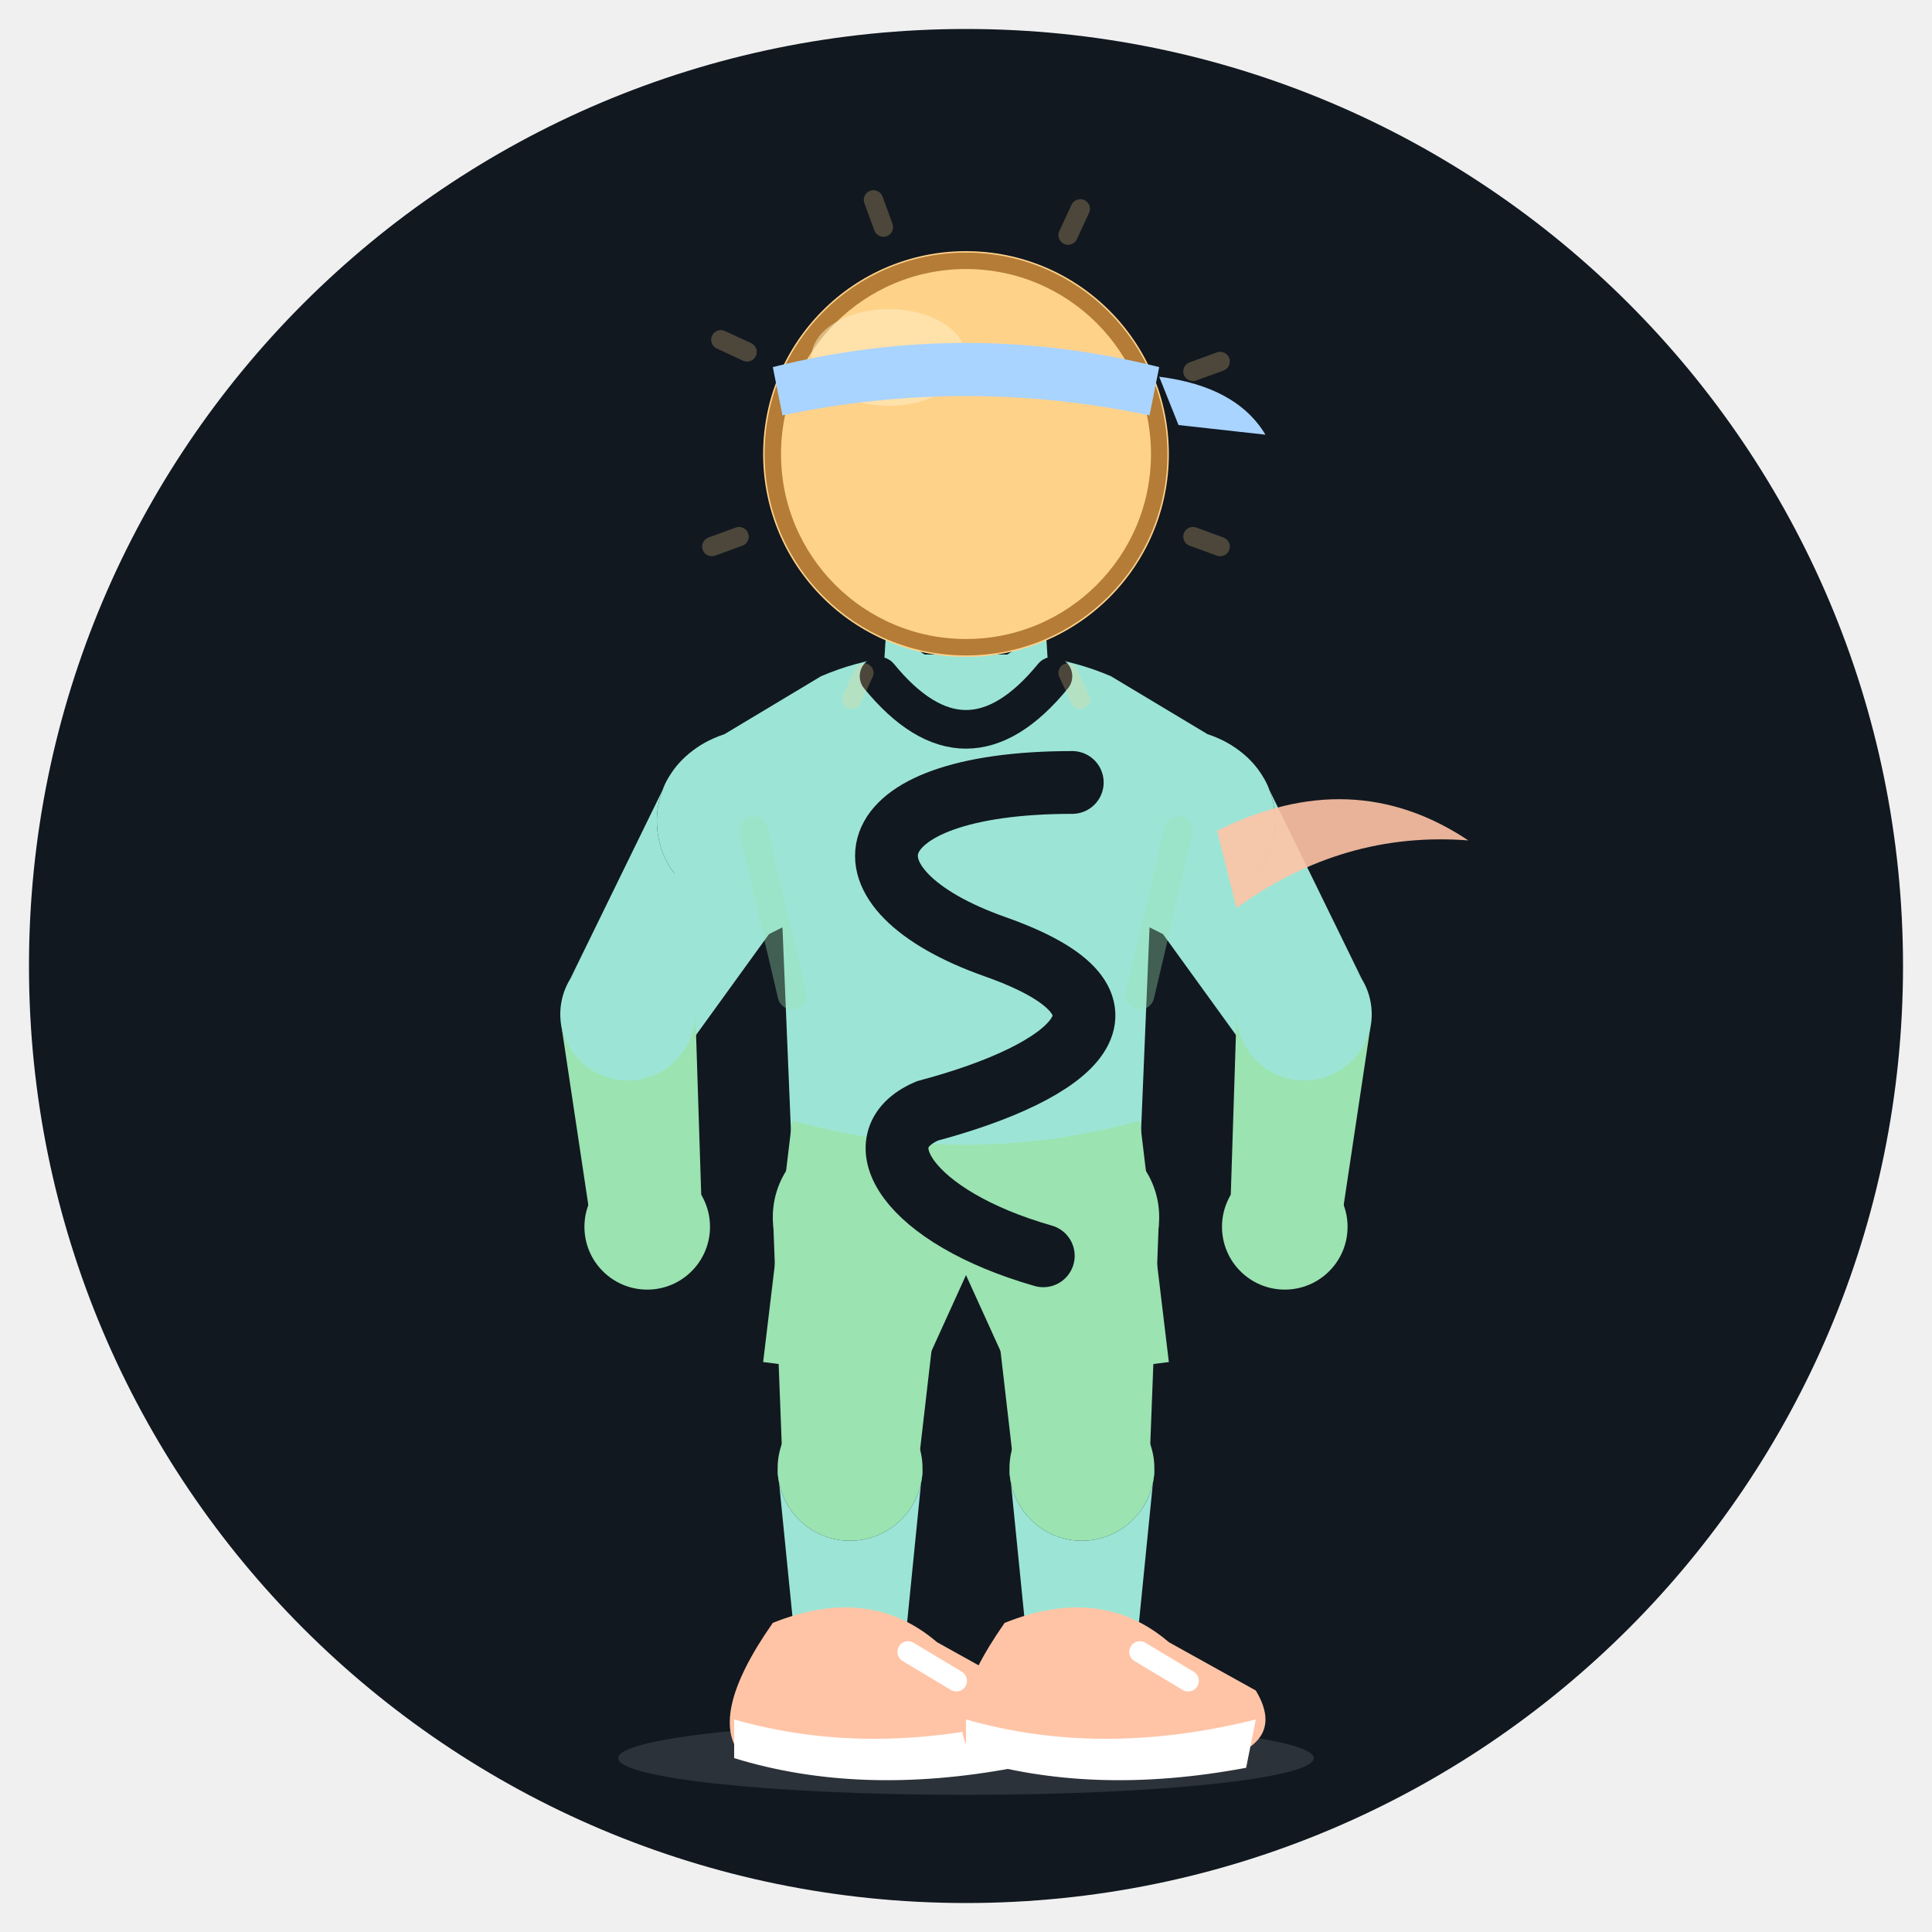
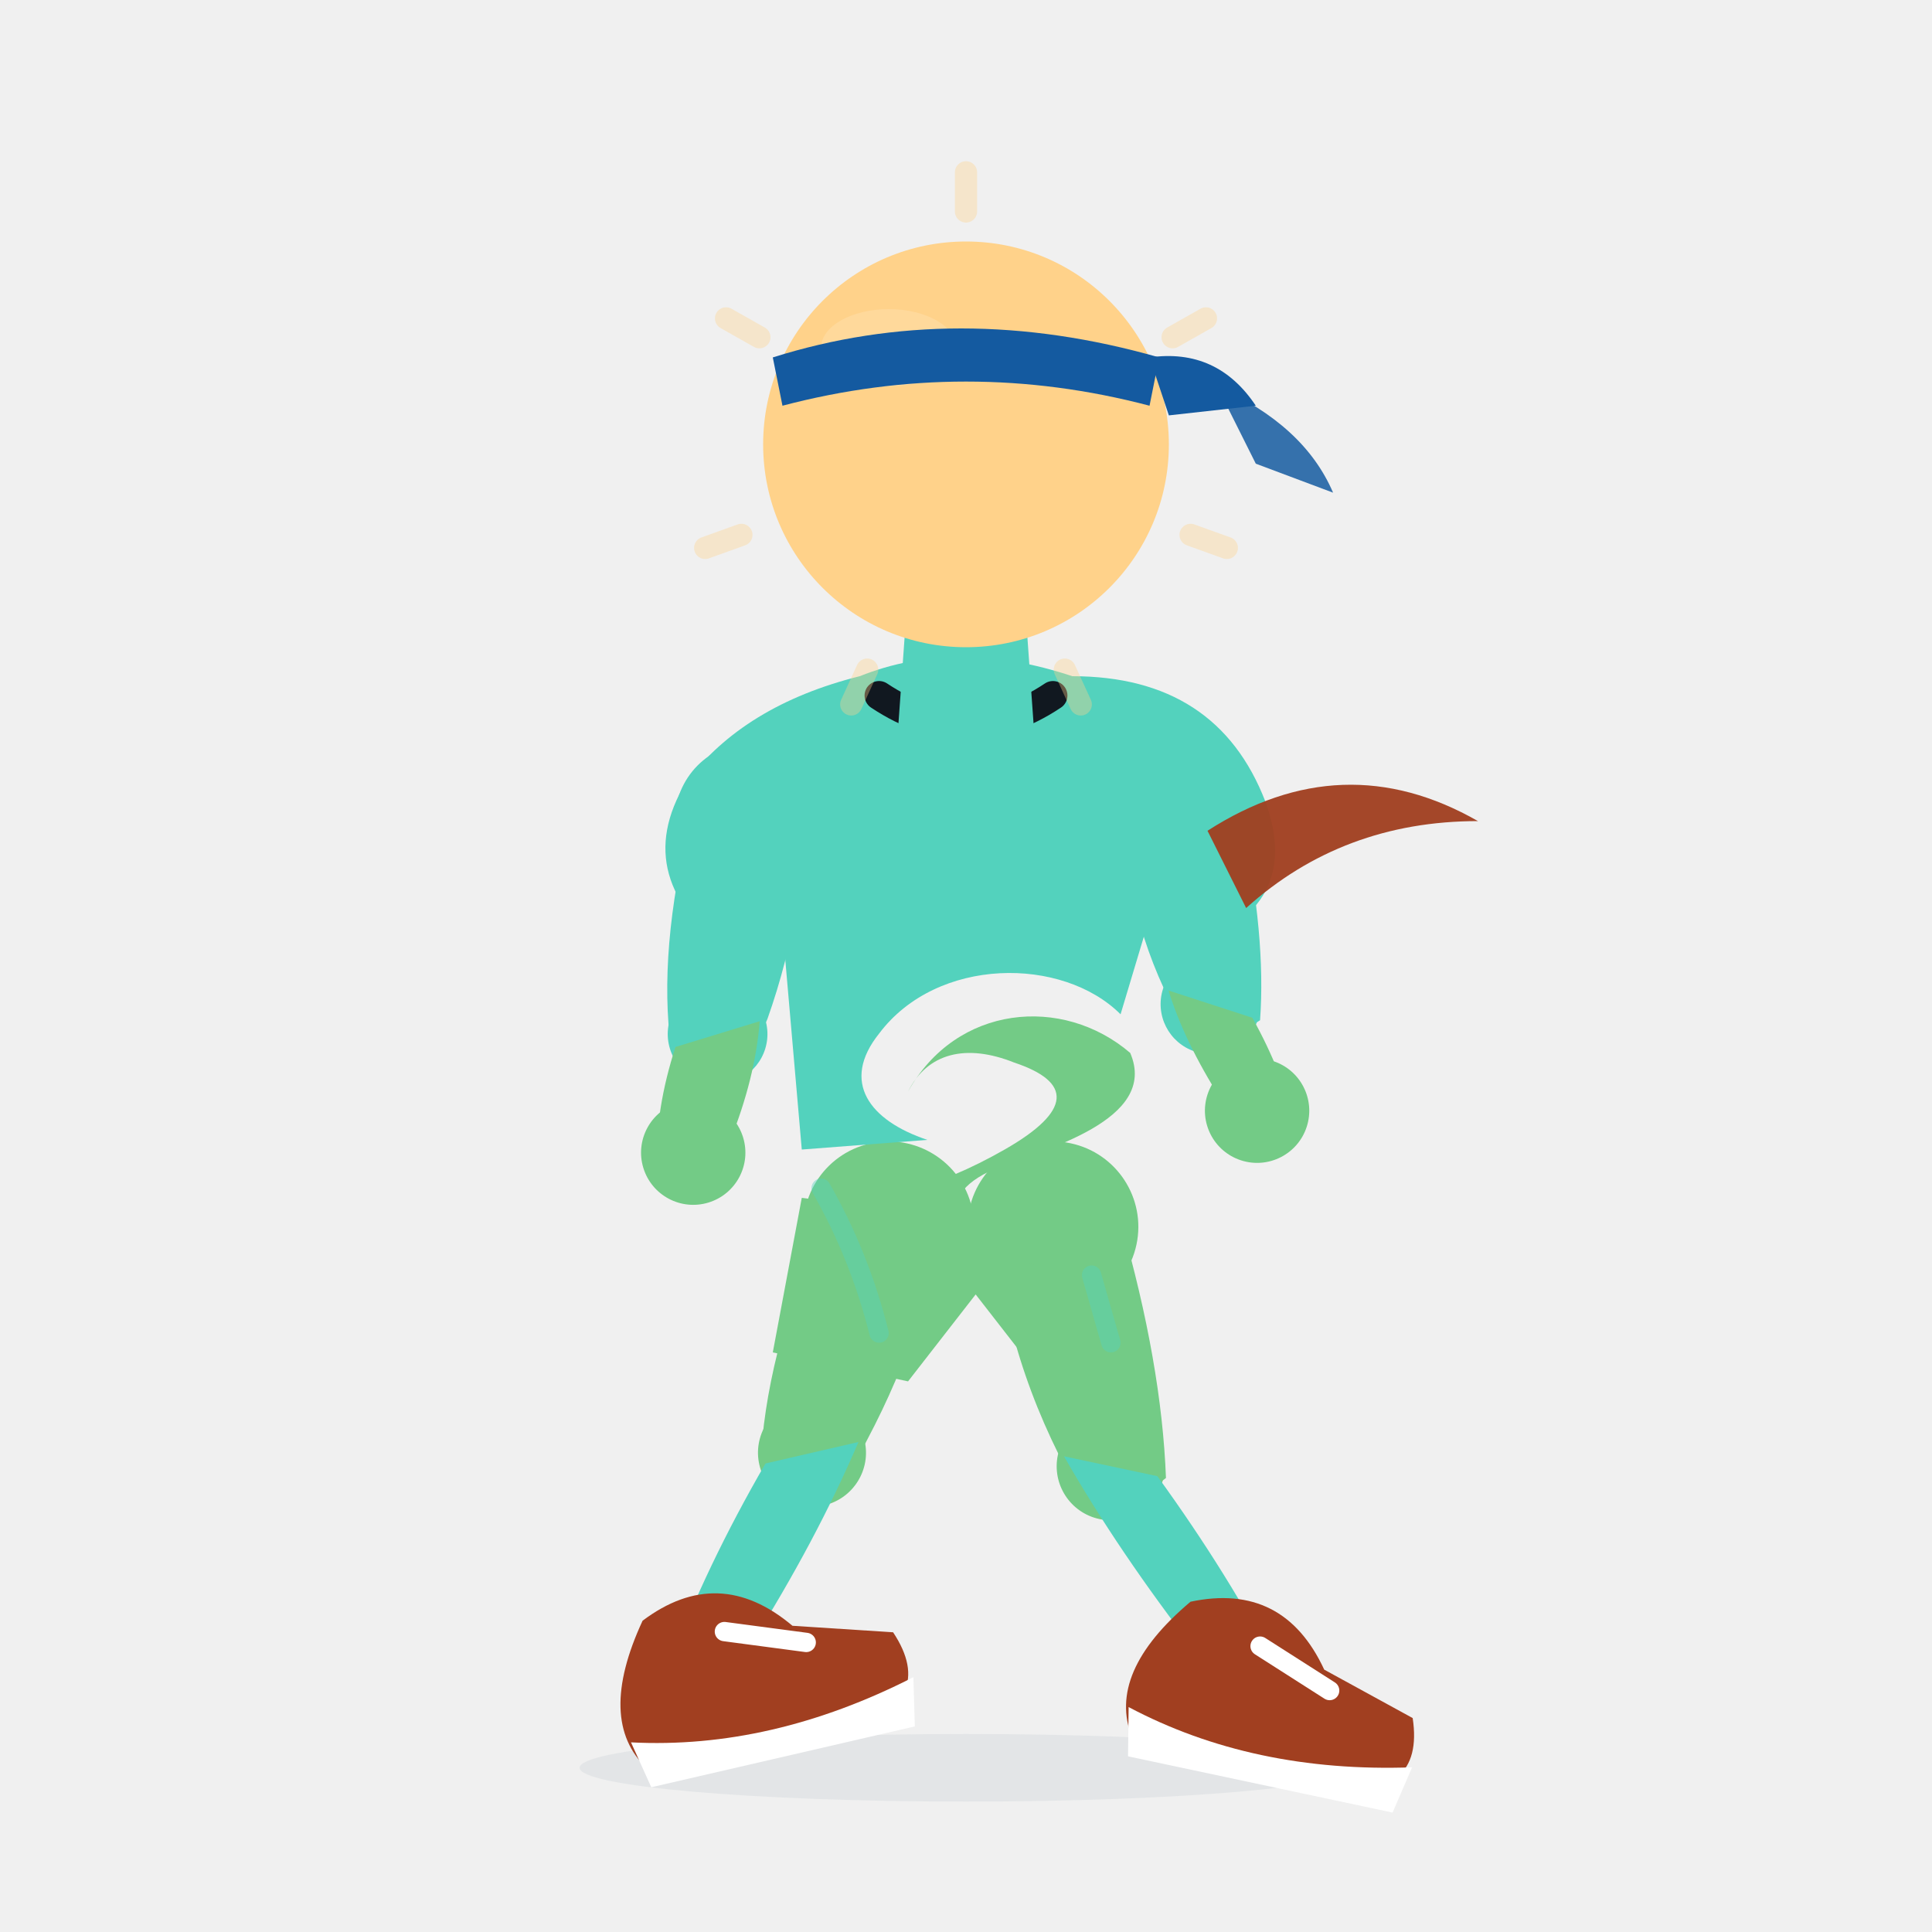
- <svg xmlns="http://www.w3.org/2000/svg" viewBox="0 0 200 200" width="96" height="96" class="trail-companion" data-pose="idle" data-theme="dark">
+ <svg xmlns="http://www.w3.org/2000/svg" viewBox="0 0 200 200">
  <g class="m-character">
-     <circle cx="100" cy="100" r="97" fill="#111820" />
    <g class="m-shadow">
-       <ellipse cx="100" cy="182" rx="36" ry="3.8" fill="#F5F8FA" opacity=".12" />
+       <ellipse cx="100" cy="183" rx="40" ry="3.5" fill="#B6C1C9" opacity=".22" />
    </g>
-     <g class="m-leg-a">
-       <circle cx="89" cy="126" r="9" fill="#9BE3B1" />
-       <path d="M80.01,125.65 L81.01,151.73 A7,7 0 0 1 94.99,152.27 L97.99,126.35 A9,9 0 0 1 80.01,125.65Z" fill="#9BE3B1" />
-       <circle cx="88" cy="152" r="7.5" fill="#9BE3B1" />
-       <path d="M80.50,152.00 L82.60,173.00 A5.4,5.4 0 0 1 93.40,173.00 L95.50,152.00 A7.5,7.5 0 0 1 80.50,152.00Z" fill="#9CE5D6" />
-       <circle cx="88" cy="173" r="5.5" fill="#9CE5D6" />
-       <path d="M80 168 Q90 164 97 170 L106 175 Q109 180 103 182 L77 182 Q73 178 80 168Z" fill="#FFC4A6" />
-       <path d="M76 178 Q90 182 106 178 L105 183 Q89 186 76 182Z" fill="#FFFFFF" />
-       <path d="M94 171 L99 174" stroke="#FFFFFF" stroke-width="2.2" stroke-linecap="round" />
+     <g class="m-leg-a" transform="rotate(-13 92 127)">
+       <circle cx="92" cy="127" r="8.84" fill="#73CB86" />
+       <path d="M85.24 125 Q76.4 137.5 73.54 148 Q79 155.15 84.85 148 Q93.95 137.5 98.76 125Z" fill="#73CB86" />
+       <circle cx="79" cy="148" r="5.59" fill="#73CB86" />
+       <path d="M74.06 148 Q65.65 157.0 59.71 166 Q64 171.46 68.29 166 Q77.35 157.0 83.94 148Z" fill="#53D2BD" />
+       <path d="M58 161 Q67 157 73 165 L83 168 Q86 176 76 177 L55 176 Q51 170 58 161Z" fill="#A13F20" />
+       <path d="M54 173 Q68 177 84 173 L83 178 L55 178Z" fill="#FFFFFF" />
+       <path d="M66 164 L74 167" fill="none" stroke="#FFFFFF" stroke-width="2" stroke-linecap="round" />
    </g>
-     <g class="m-leg-b">
-       <circle cx="111" cy="126" r="9" fill="#9BE3B1" />
-       <path d="M102.01,126.35 L105.01,152.27 A7,7 0 0 1 118.99,151.73 L119.99,125.65 A9,9 0 0 1 102.01,126.35Z" fill="#9BE3B1" />
-       <circle cx="112" cy="152" r="7.5" fill="#9BE3B1" />
-       <path d="M104.50,152.00 L106.60,173.00 A5.4,5.4 0 0 1 117.40,173.00 L119.50,152.00 A7.5,7.5 0 0 1 104.50,152.00Z" fill="#9CE5D6" />
-       <circle cx="112" cy="173" r="5.5" fill="#9CE5D6" />
-       <path d="M104 168 Q114 164 121 170 L130 175 Q133 180 127 182 L101 182 Q97 178 104 168Z" fill="#FFC4A6" />
-       <path d="M100 178 Q114 182 130 178 L129 183 Q113 186 100 182Z" fill="#FFFFFF" />
-       <path d="M118 171 L123 174" stroke="#FFFFFF" stroke-width="2.2" stroke-linecap="round" />
+     <g class="m-leg-b" transform="rotate(12 109 127)">
+       <circle cx="109" cy="127" r="8.84" fill="#73CB86" />
+       <path d="M102.24 125 Q105.4 138.5 114.54 150 Q120 157.15 125.85 150 Q122.95 138.5 115.76 125Z" fill="#73CB86" />
+       <circle cx="120" cy="150" r="5.59" fill="#73CB86" />
+       <path d="M115.06 150 Q122.65 158.5 132.71 167 Q137 172.46 141.29 167 Q134.35 158.5 124.94 150Z" fill="#53D2BD" />
+       <path d="M131 162 Q140 158 146 166 L156 169 Q159 177 149 178 L128 177 Q124 171 131 162Z" fill="#A13F20" />
+       <path d="M127 174 Q141 178 157 174 L156 179 L128 179Z" fill="#FFFFFF" />
+       <path d="M139 165 L147 168" fill="none" stroke="#FFFFFF" stroke-width="2" stroke-linecap="round" />
    </g>
-     <g class="m-arm-a">
-       <circle cx="77" cy="85" r="9" fill="#9CE5D6" />
-       <path d="M69.28,80.37 L59.00,101.40 A7,7 0 0 1 71.00,108.60 L84.72,89.63 A9,9 0 0 1 69.28,80.37Z" fill="#9CE5D6" />
-       <circle cx="65" cy="105" r="7" fill="#9CE5D6" />
-       <path d="M58.03,105.63 L61.32,127.52 A5.7,5.7 0 0 1 72.68,126.48 L71.97,104.37 A7,7 0 0 1 58.03,105.63Z" fill="#9BE3B1" />
-       <circle cx="67" cy="127" r="6.5" fill="#9BE3B1" />
+     <g class="m-arm-a" transform="rotate(-17 78 85)">
+       <circle cx="78" cy="85" r="8.16" fill="#53D2BD" />
+       <path d="M71.76 83 Q64.6 95.0 62.96 105 Q68 111.6 73.4 105 Q80.8 95.0 84.24 83Z" fill="#53D2BD" />
+       <circle cx="68" cy="105" r="5.16" fill="#53D2BD" />
+       <path d="M63.44 105 Q59.6 110.5 58.04 116 Q62 121.04 65.96 116 Q70.4 110.5 72.56 105Z" fill="#73CB86" />
+       <circle cx="62" cy="116" r="5.4" fill="#73CB86" />
    </g>
-     <g class="m-arm-b">
-       <circle cx="123" cy="85" r="9" fill="#9CE5D6" />
-       <path d="M115.28,89.63 L129.00,108.60 A7,7 0 0 1 141.00,101.40 L130.72,80.37 A9,9 0 0 1 115.28,89.63Z" fill="#9CE5D6" />
-       <circle cx="135" cy="105" r="7" fill="#9CE5D6" />
-       <path d="M128.03,104.37 L127.32,126.48 A5.7,5.7 0 0 1 138.68,127.52 L141.97,105.63 A7,7 0 0 1 128.03,104.37Z" fill="#9BE3B1" />
-       <circle cx="133" cy="127" r="6.5" fill="#9BE3B1" />
-     </g>
-     <g class="m-neck">
-       <path d="M92.00,61.00 L91.00,77.00 A9,9 0 0 1 109.00,77.00 L108.00,61.00 A8,8 0 0 1 92.00,61.00Z" fill="#9CE5D6" />
+     <g class="m-arm-b" transform="rotate(18 122 85)">
+       <circle cx="122" cy="85" r="8.16" fill="#53D2BD" />
+       <path d="M115.76 83 Q118.1 93.5 125.96 102 Q131 108.6 136.4 102 Q134.3 93.5 128.24 83Z" fill="#53D2BD" />
+       <circle cx="131" cy="102" r="5.16" fill="#53D2BD" />
+       <path d="M126.44 102 Q129.6 106.5 135.04 111 Q139 116.04 142.96 111 Q140.4 106.5 135.56 102Z" fill="#73CB86" />
+       <circle cx="139" cy="111" r="5.4" fill="#73CB86" />
    </g>
    <g class="m-torso">
-       <path d="M85 70 Q92 67 100 68 Q108 67 115 70 L125 76 Q134 79 130 91 L125 99 L119 96 L118 120 Q100 125 82 120 L81 96 L75 99 L70 91 Q66 79 75 76Z" fill="#9CE5D6" />
-       <path d="M91 70 Q100 81 109 70" fill="none" stroke="#111820" stroke-width="4" stroke-linecap="round" />
-       <path d="M78 86 L82 103 M122 86 L118 103" stroke="#9BE3B1" stroke-width="3" opacity=".35" stroke-linecap="round" />
-       <path d="M82 116 Q100 121 118 116 L121 141 L105 143 L100 132 L95 143 L79 141Z" fill="#9BE3B1" />
-       <path d="M111 81 C88 81 86 92 103 98 C120 104 111 111 96 115 C89 118 94 126 108 130" fill="none" stroke="#111820" stroke-width="6.5" stroke-linecap="round" />
+       <path d="M89 70 Q99 66 111 70 Q126 70 131 83 Q135 94 123 98 L119 95 L116 105 C110 99 97 99 91 107 C87 112 90 116 96 118 L83 119 L81 96 L76 99 Q65 91 71 81 Q77 73 89 70Z" fill="#53D2BD" />
+       <path d="M117 109 C120 116 108 119 103 121 C96 124 98 129 111 132 Q118 135 118 140 L108 143 L101 134 L94 143 L80 140 L83 124 C90 125 97 123 104 119 C111 115 111 112 105 110 C100 108 96 109 94 113 C99 104 110 103 117 109Z" fill="#73CB86" />
+       <path d="M91 72 Q100 78 109 72" fill="none" stroke="#111820" stroke-width="3" stroke-linecap="round" />
+       <path d="M85 123 Q89 130 91 138 M113 132 L115 139" fill="none" stroke="#53D2BD" stroke-width="2" stroke-linecap="round" opacity=".42" />
    </g>
    <g class="m-head">
-       <circle cx="100" cy="47" r="21" fill="#FFD28A" />
-       <circle cx="100" cy="47" r="20" fill="#FFD28A" stroke="#B47C36" stroke-width="1.7" />
-       <ellipse cx="92" cy="37" rx="8" ry="5" fill="#FFF0C8" opacity=".52" />
-       <path d="M123.49 55.55 L126.31 56.58" stroke="#FFD28A" stroke-width="2" opacity=".25" stroke-linecap="round" />
-       <path d="M110.57 69.66 L111.83 72.38" stroke="#FFD28A" stroke-width="2" opacity=".25" stroke-linecap="round" />
-       <path d="M89.43 69.66 L88.17 72.38" stroke="#FFD28A" stroke-width="2" opacity=".25" stroke-linecap="round" />
-       <path d="M76.51 55.55 L73.69 56.58" stroke="#FFD28A" stroke-width="2" opacity=".25" stroke-linecap="round" />
-       <path d="M77.34 36.43 L74.62 35.17" stroke="#FFD28A" stroke-width="2" opacity=".25" stroke-linecap="round" />
-       <path d="M91.45 23.51 L90.42 20.69" stroke="#FFD28A" stroke-width="2" opacity=".25" stroke-linecap="round" />
-       <path d="M110.57 24.34 L111.83 21.62" stroke="#FFD28A" stroke-width="2" opacity=".25" stroke-linecap="round" />
-       <path d="M123.49 38.45 L126.31 37.42" stroke="#FFD28A" stroke-width="2" opacity=".25" stroke-linecap="round" />
-       <path d="M80 38 Q100 33 120 38 L119 43 Q100 39 81 43Z" fill="#A9D4FF" />
-       <path d="M120 39 Q128 40 131 45 L122 44Z" fill="#A9D4FF" />
+       <path d="M94 61 L93 75 Q100 80 107 75 L106 61Z" fill="#53D2BD" />
+       <path d="M100.0 21.89 L100.0 17.84" fill="none" stroke="#FFD28A" stroke-width="2.3" stroke-linecap="round" opacity=".36" />
+       <path d="M121.39 34.91 L124.84 32.96" fill="none" stroke="#FFD28A" stroke-width="2.3" stroke-linecap="round" opacity=".36" />
+       <path d="M123.25 55.37 L127.0 56.72" fill="none" stroke="#FFD28A" stroke-width="2.3" stroke-linecap="round" opacity=".36" />
+       <path d="M110.23 69.32 L111.88 72.92" fill="none" stroke="#FFD28A" stroke-width="2.3" stroke-linecap="round" opacity=".36" />
+       <path d="M89.77 69.32 L88.12 72.92" fill="none" stroke="#FFD28A" stroke-width="2.3" stroke-linecap="round" opacity=".36" />
+       <path d="M76.75 55.37 L73.0 56.72" fill="none" stroke="#FFD28A" stroke-width="2.3" stroke-linecap="round" opacity=".36" />
+       <path d="M78.61 34.91 L75.16 32.96" fill="none" stroke="#FFD28A" stroke-width="2.3" stroke-linecap="round" opacity=".36" />
+       <circle cx="100" cy="46" r="21" fill="#FFD28A" />
+       <ellipse cx="92" cy="36" rx="7" ry="4" fill="#FFFFFF" opacity=".15" />
+       <path d="M80 37 Q99 31 120 37 L119 42 Q100 37 81 42Z" fill="#145AA0" />
+       <path d="M119 37 Q126 36 130 42 L121 43Z" fill="#145AA0" />
+       <path d="M126 40 Q135 44 138 51 L130 48Z" fill="#145AA0" opacity=".85" />
    </g>
    <g class="m-ribbon">
-       <path d="M126 86 Q140 79 152 87 Q139 86 128 94Z" fill="#FFC4A6" opacity=".9" />
+       <path d="M125 86 Q139 77 153 85 Q139 85 129 94Z" fill="#A13F20" opacity=".95" />
    </g>
  </g>
</svg>
